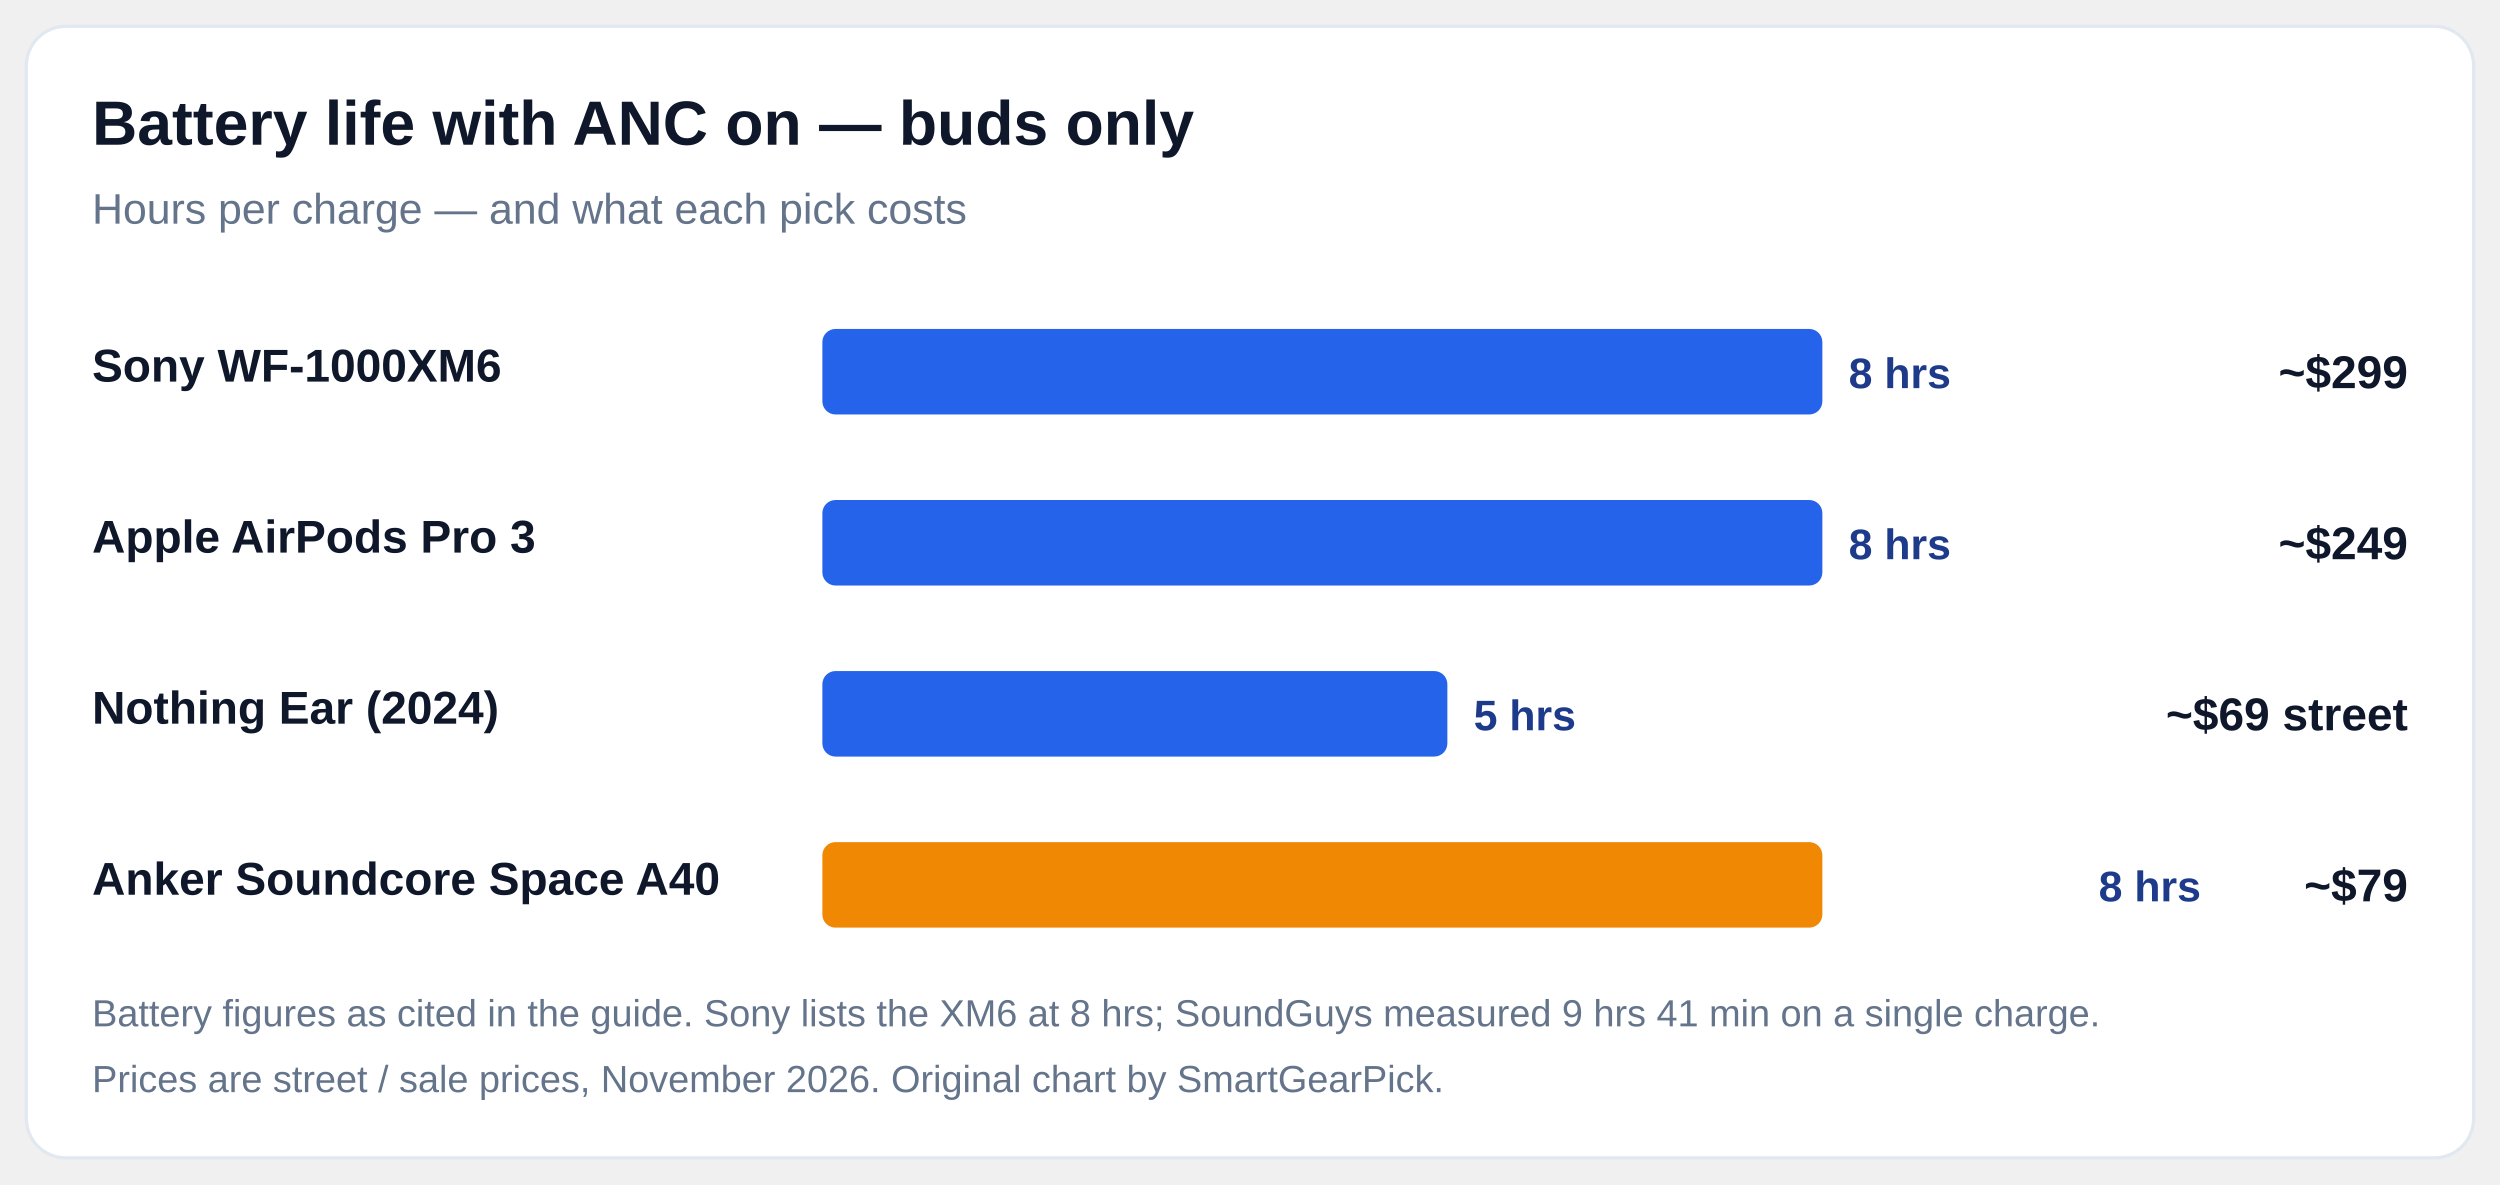
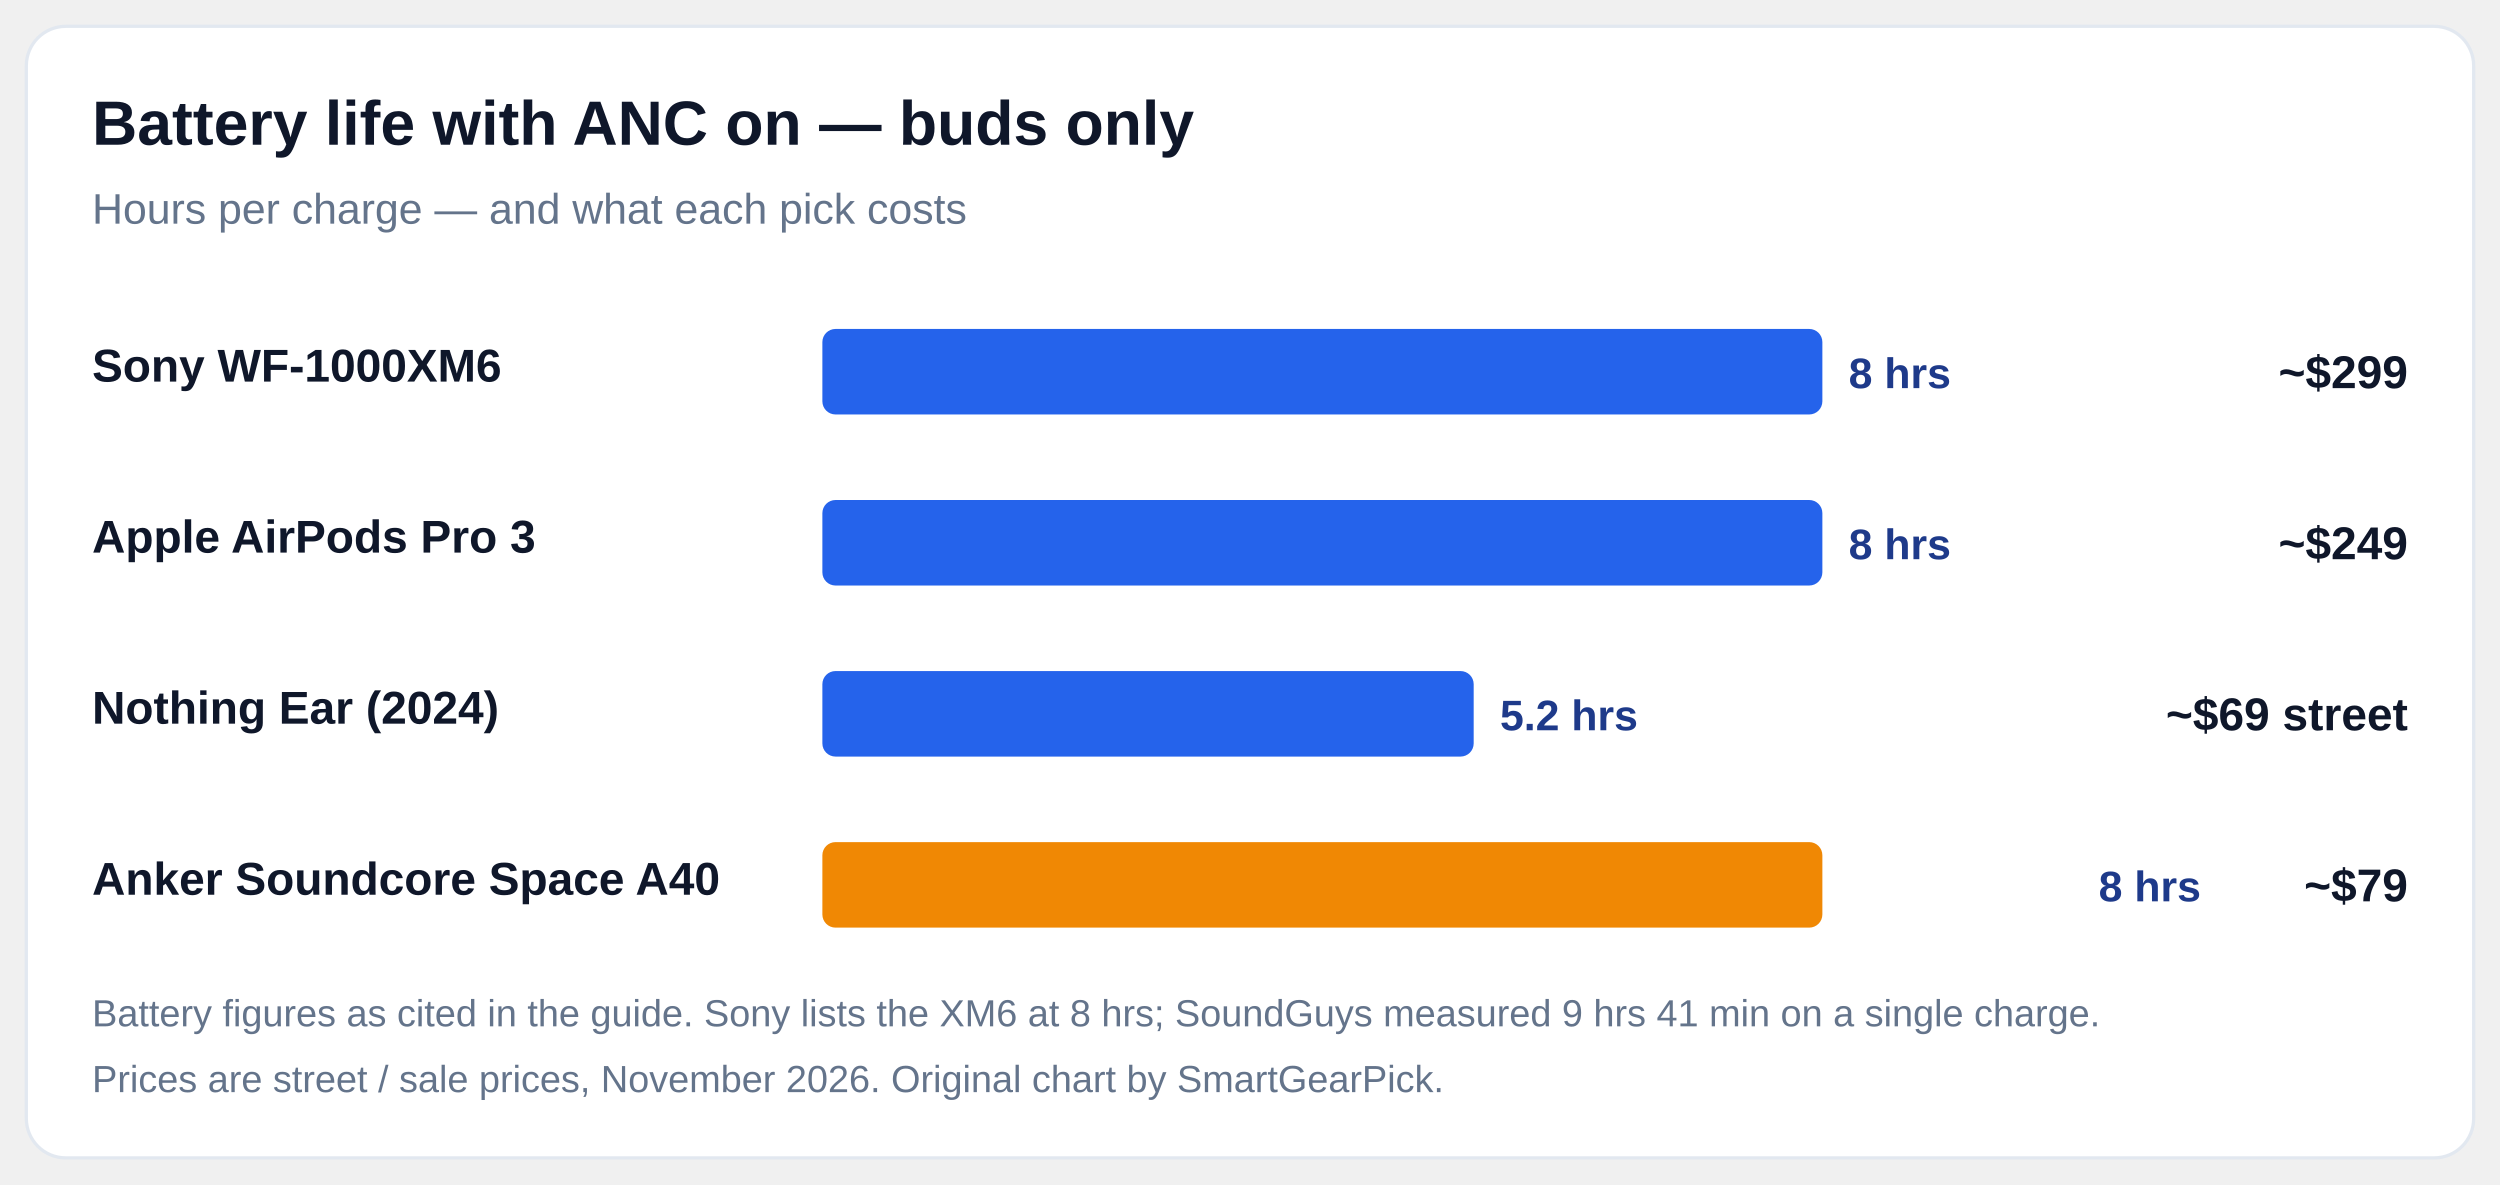
- <svg xmlns="http://www.w3.org/2000/svg" viewBox="0 0 760 360" width="760" height="360" role="img" aria-label="Bar chart: buds-only battery life with ANC on for the Sony WF-1000XM6 (8 hours, about 299 dollars), Apple AirPods Pro 3 (8 hours, about 249 dollars), Nothing Ear 2024 (5 hours, about 69 dollars street price), and Anker Soundcore Space A40 (8 hours, about 79 dollars)">
+ <svg xmlns="http://www.w3.org/2000/svg" viewBox="0 0 760 360" width="760" height="360" role="img" aria-label="Bar chart: buds-only battery life with ANC on for the Sony WF-1000XM6 (8 hours, about 299 dollars), Apple AirPods Pro 3 (8 hours, about 249 dollars), Nothing Ear 2024 (5.2 hours, about 69 dollars street price), and Anker Soundcore Space A40 (8 hours, about 79 dollars)">
  <rect x="8" y="8" width="744" height="344" rx="12" fill="#ffffff" stroke="#e2e8f0" stroke-width="1" />
  <text x="28" y="44" font-family="Arial, Helvetica, sans-serif" font-size="19" font-weight="700" fill="#0f172a">Battery life with ANC on — buds only</text>
  <text x="28" y="68" font-family="Arial, Helvetica, sans-serif" font-size="13" fill="#64748b">Hours per charge — and what each pick costs</text>
  <text x="28" y="116" font-family="Arial, Helvetica, sans-serif" font-size="14" font-weight="600" fill="#0f172a">Sony WF-1000XM6</text>
  <rect x="250" y="100" width="304" height="26" rx="4" fill="#2563eb" />
  <text x="562" y="118" font-family="Arial, Helvetica, sans-serif" font-size="13" font-weight="700" fill="#1e3a8a">8 hrs</text>
  <text x="732" y="118" font-family="Arial, Helvetica, sans-serif" font-size="14" font-weight="700" fill="#0f172a" text-anchor="end">~$299</text>
  <text x="28" y="168" font-family="Arial, Helvetica, sans-serif" font-size="14" font-weight="600" fill="#0f172a">Apple AirPods Pro 3</text>
  <rect x="250" y="152" width="304" height="26" rx="4" fill="#2563eb" />
  <text x="562" y="170" font-family="Arial, Helvetica, sans-serif" font-size="13" font-weight="700" fill="#1e3a8a">8 hrs</text>
  <text x="732" y="170" font-family="Arial, Helvetica, sans-serif" font-size="14" font-weight="700" fill="#0f172a" text-anchor="end">~$249</text>
  <text x="28" y="220" font-family="Arial, Helvetica, sans-serif" font-size="14" font-weight="600" fill="#0f172a">Nothing Ear (2024)</text>
-   <rect x="250" y="204" width="190" height="26" rx="4" fill="#2563eb" />
-   <text x="448" y="222" font-family="Arial, Helvetica, sans-serif" font-size="13" font-weight="700" fill="#1e3a8a">5 hrs</text>
+   <rect x="250" y="204" width="198" height="26" rx="4" fill="#2563eb" />
+   <text x="456" y="222" font-family="Arial, Helvetica, sans-serif" font-size="13" font-weight="700" fill="#1e3a8a">5.2 hrs</text>
  <text x="732" y="222" font-family="Arial, Helvetica, sans-serif" font-size="14" font-weight="700" fill="#0f172a" text-anchor="end">~$69 street</text>
  <text x="28" y="272" font-family="Arial, Helvetica, sans-serif" font-size="14" font-weight="600" fill="#0f172a">Anker Soundcore Space A40</text>
  <rect x="250" y="256" width="304" height="26" rx="4" fill="#f08804" />
  <text x="638" y="274" font-family="Arial, Helvetica, sans-serif" font-size="13" font-weight="700" fill="#1e3a8a">8 hrs</text>
  <text x="732" y="274" font-family="Arial, Helvetica, sans-serif" font-size="14" font-weight="700" fill="#0f172a" text-anchor="end">~$79</text>
  <text x="28" y="312" font-family="Arial, Helvetica, sans-serif" font-size="11.5" fill="#64748b">Battery figures as cited in the guide. Sony lists the XM6 at 8 hrs; SoundGuys measured 9 hrs 41 min on a single charge.</text>
  <text x="28" y="332" font-family="Arial, Helvetica, sans-serif" font-size="11.5" fill="#64748b">Prices are street / sale prices, November 2026. Original chart by SmartGearPick.</text>
</svg>
